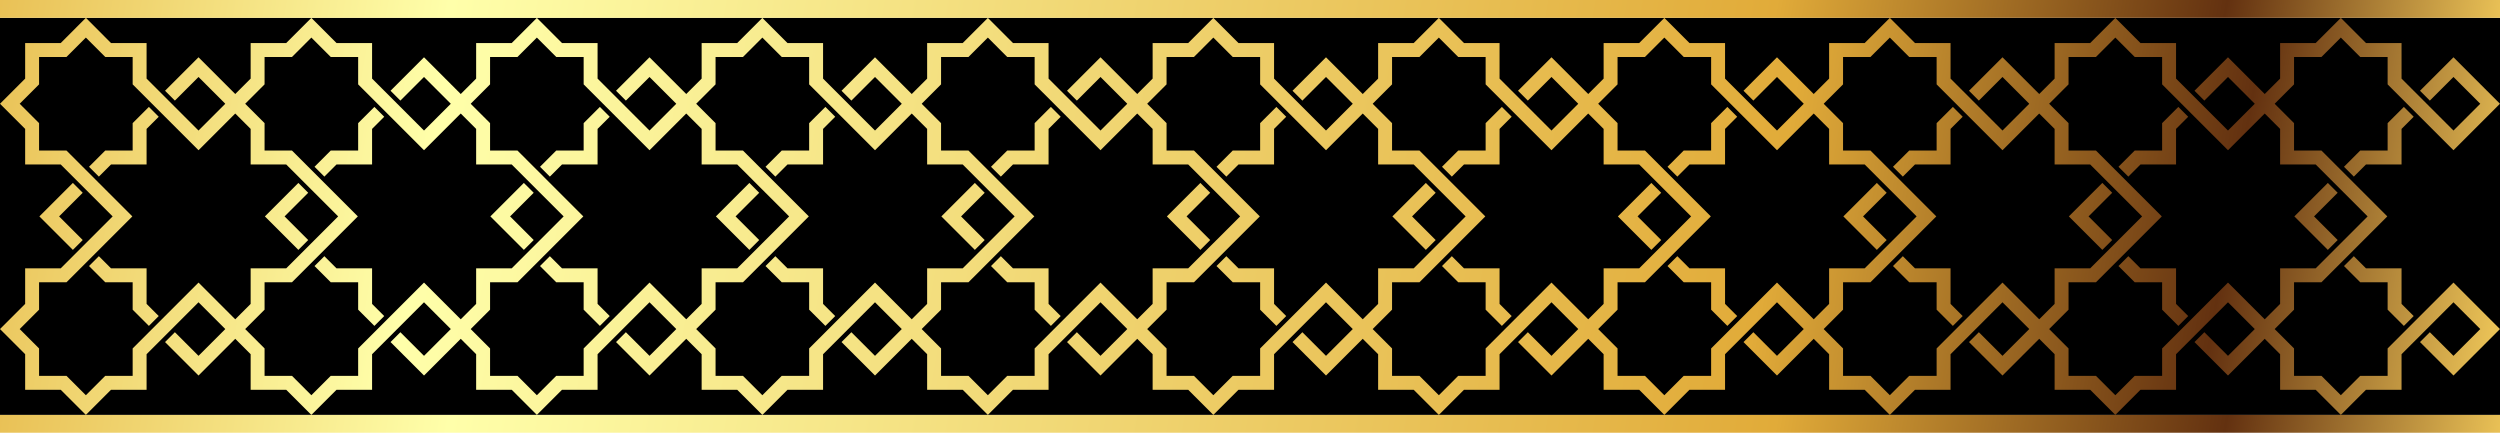
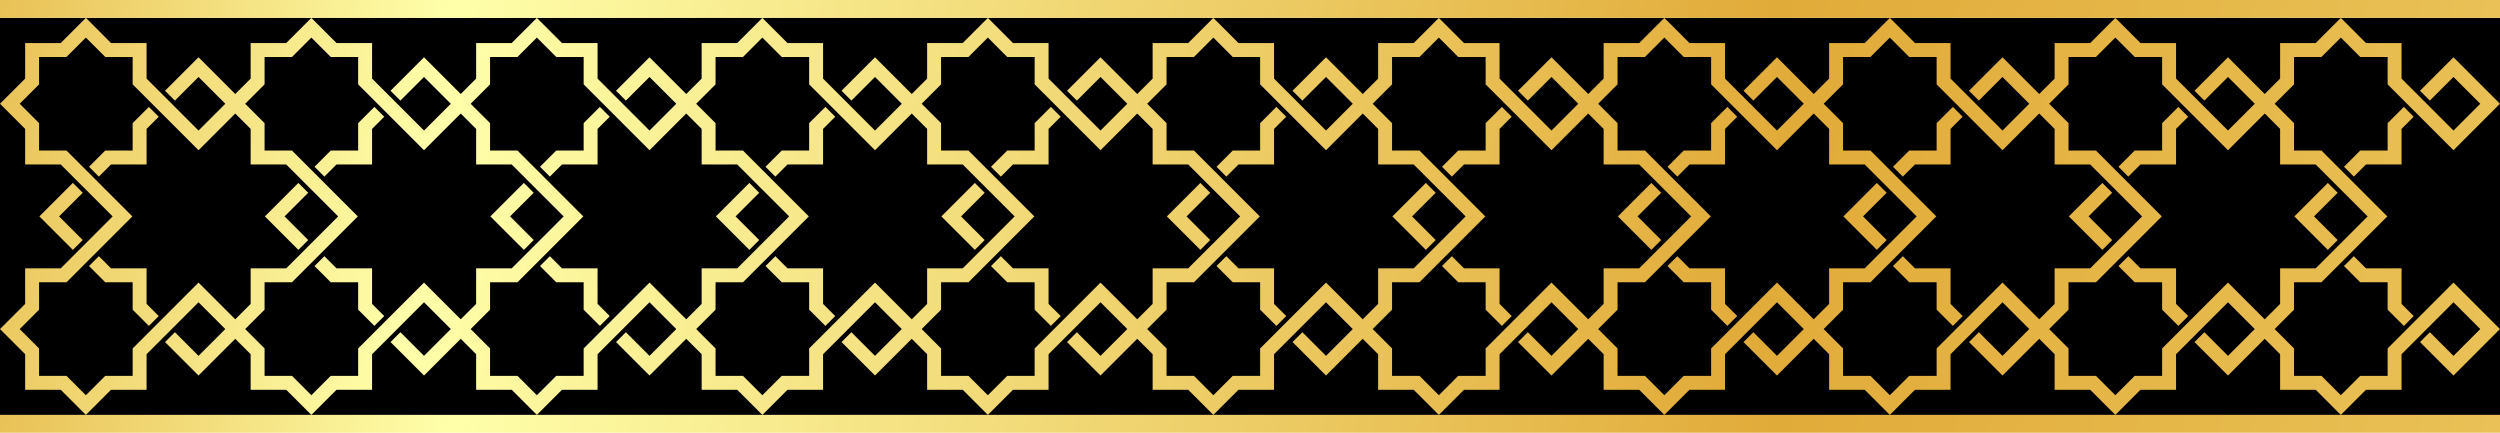
<svg xmlns="http://www.w3.org/2000/svg" xmlns:xlink="http://www.w3.org/1999/xlink" id="Layer_1" data-name="Layer 1" viewBox="0 0 4488.1 776.87">
  <defs>
    <style>
      .cls-1 {
        fill: url(#linear-gradient-61);
      }

      .cls-2 {
        fill: url(#linear-gradient-15);
      }

      .cls-3 {
        fill: url(#linear-gradient-13);
      }

      .cls-4 {
        fill: url(#linear-gradient-28);
      }

      .cls-5 {
        fill: url(#linear-gradient-65);
      }

      .cls-6 {
        fill: url(#linear-gradient-69);
      }

      .cls-7 {
        fill: url(#linear-gradient-53);
      }

      .cls-8 {
        fill: url(#linear-gradient-42);
      }

      .cls-9 {
        fill: url(#linear-gradient-46);
      }

      .cls-10 {
        fill: url(#linear-gradient-70);
      }

      .cls-11 {
        fill: url(#linear-gradient-60);
      }

      .cls-12 {
        fill: url(#linear-gradient-93);
      }

      .cls-13 {
        fill: url(#linear-gradient-95);
      }

      .cls-14 {
        fill: url(#linear-gradient-2);
      }

      .cls-15 {
        fill: url(#linear-gradient-100);
      }

      .cls-16 {
        fill: url(#linear-gradient-87);
      }

      .cls-17 {
        fill: url(#linear-gradient-64);
      }

      .cls-18 {
        fill: url(#linear-gradient-56);
      }

      .cls-19 {
        fill: url(#linear-gradient-43);
      }

      .cls-20 {
        fill: url(#linear-gradient-25);
      }

      .cls-21 {
        fill: url(#linear-gradient-82);
      }

      .cls-22 {
        fill: url(#linear-gradient-10);
      }

      .cls-23 {
        fill: url(#linear-gradient-12);
      }

      .cls-24 {
        fill: url(#linear-gradient-40);
      }

      .cls-25 {
        fill: url(#linear-gradient-27);
      }

      .cls-26 {
        fill: url(#linear-gradient-68);
      }

      .cls-27 {
        fill: url(#linear-gradient-37);
      }

      .cls-28 {
        fill: url(#linear-gradient-75);
      }

      .cls-29 {
        fill: url(#linear-gradient-55);
      }

      .cls-30 {
        fill: url(#linear-gradient-39);
      }

      .cls-31 {
        fill: url(#linear-gradient-89);
      }

      .cls-32 {
        fill: url(#linear-gradient-52);
      }

      .cls-33 {
        fill: url(#linear-gradient-58);
      }

      .cls-34 {
        fill: url(#linear-gradient-47);
      }

      .cls-35 {
        fill: url(#linear-gradient-26);
      }

      .cls-36 {
        fill: url(#linear-gradient-74);
      }

      .cls-37 {
        fill: url(#linear-gradient-97);
      }

      .cls-38 {
        fill: url(#linear-gradient-72);
      }

      .cls-39 {
        fill: url(#linear-gradient-4);
      }

      .cls-40 {
        fill: url(#linear-gradient-35);
      }

      .cls-41 {
        fill: url(#linear-gradient-30);
      }

      .cls-42 {
        fill: url(#linear-gradient-76);
      }

      .cls-43 {
        fill: url(#linear-gradient-73);
      }

      .cls-44 {
        fill: url(#linear-gradient-71);
      }

      .cls-45 {
        fill: url(#linear-gradient-44);
      }

      .cls-46 {
        fill: url(#linear-gradient-96);
      }

      .cls-47 {
        fill: url(#linear-gradient-49);
      }

      .cls-48 {
        fill: url(#linear-gradient-3);
      }

      .cls-49 {
        fill: url(#linear-gradient-34);
      }

      .cls-50 {
        fill: url(#linear-gradient-5);
      }

      .cls-51 {
        fill: url(#linear-gradient-38);
      }

      .cls-52 {
        fill: url(#linear-gradient-91);
      }

      .cls-53 {
        fill: url(#linear-gradient-22);
      }

      .cls-54 {
        fill: url(#linear-gradient-24);
      }

      .cls-55 {
        fill: url(#linear-gradient-94);
      }

      .cls-56 {
        fill: url(#linear-gradient-54);
      }

      .cls-57 {
        fill: url(#linear-gradient-92);
      }

      .cls-58 {
        fill: url(#linear-gradient-90);
      }

      .cls-59 {
        fill: url(#linear-gradient-33);
      }

      .cls-60 {
        fill: url(#linear-gradient-79);
      }

      .cls-61 {
        fill: url(#linear-gradient-78);
      }

      .cls-62 {
        fill: url(#linear-gradient-51);
      }

      .cls-63 {
        fill: url(#linear-gradient-8);
      }

      .cls-64 {
        fill: url(#linear-gradient-66);
      }

      .cls-65 {
        fill: url(#linear-gradient-57);
      }

      .cls-66 {
        fill: url(#linear-gradient-77);
      }

      .cls-67 {
        fill: url(#linear-gradient-88);
      }

      .cls-68 {
        fill: url(#linear-gradient-14);
      }

      .cls-69 {
        fill: url(#linear-gradient-62);
      }

      .cls-70 {
        fill: url(#linear-gradient-29);
      }

      .cls-71 {
        fill: url(#linear-gradient-20);
      }

      .cls-72 {
        fill: url(#linear-gradient-67);
      }

      .cls-73 {
        fill: url(#linear-gradient-17);
      }

      .cls-74 {
        fill: url(#linear-gradient-50);
      }

      .cls-75 {
        fill: url(#linear-gradient-7);
      }

      .cls-76 {
        fill: url(#linear-gradient-9);
      }

      .cls-77 {
        fill: url(#linear-gradient-59);
      }

      .cls-78 {
        fill: url(#linear-gradient-11);
      }

      .cls-79 {
        fill: url(#linear-gradient-19);
      }

      .cls-80 {
        fill: url(#linear-gradient-101);
      }

      .cls-81 {
        fill: url(#linear-gradient-80);
      }

      .cls-82 {
        fill: url(#linear-gradient-6);
      }

      .cls-83 {
        fill: url(#linear-gradient-83);
      }

      .cls-84 {
        fill: url(#linear-gradient-36);
      }

      .cls-85 {
        fill: url(#linear-gradient-21);
      }

      .cls-86 {
        fill: url(#linear-gradient-45);
      }

      .cls-87 {
        fill: url(#linear-gradient-85);
      }

      .cls-88 {
        fill: url(#linear-gradient-98);
      }

      .cls-89 {
        fill: url(#linear-gradient-81);
      }

      .cls-90 {
        fill: url(#linear-gradient-84);
      }

      .cls-91 {
        fill: url(#linear-gradient-48);
      }

      .cls-92 {
        fill: url(#linear-gradient-32);
      }

      .cls-93 {
        fill: url(#linear-gradient-86);
      }

      .cls-94 {
        fill: url(#linear-gradient-41);
      }

      .cls-95 {
        fill: url(#linear-gradient-16);
      }

      .cls-96 {
        fill: url(#linear-gradient);
      }

      .cls-97 {
        fill: url(#linear-gradient-23);
      }

      .cls-98 {
        fill: url(#linear-gradient-31);
      }

      .cls-99 {
        fill: url(#linear-gradient-63);
      }

      .cls-100 {
        fill: url(#linear-gradient-99);
      }

      .cls-101 {
        fill: url(#linear-gradient-18);
      }
    </style>
    <linearGradient id="linear-gradient" x1="-34.65" y1="209.45" x2="4404.84" y2="987.66" gradientUnits="userSpaceOnUse">
      <stop offset="0" stop-color="#e9c156" />
      <stop offset=".18" stop-color="#ffa" />
      <stop offset=".71" stop-color="#e1ab39" />
-       <stop offset=".89" stop-color="#633110" />
      <stop offset="1" stop-color="#e9c156" />
    </linearGradient>
    <linearGradient id="linear-gradient-2" x1="153.91" y1="340.37" x2="154.39" y2="340.46" xlink:href="#linear-gradient" />
    <linearGradient id="linear-gradient-3" x1="-60.16" y1="355.02" x2="4379.33" y2="1133.23" xlink:href="#linear-gradient" />
    <linearGradient id="linear-gradient-4" x1="197.98" y1="412.67" x2="200.35" y2="413.08" gradientTransform="translate(262.47 -41.13) rotate(33.69)" xlink:href="#linear-gradient" />
    <linearGradient id="linear-gradient-5" x1="308.06" y1="186.22" x2="308.53" y2="186.31" gradientTransform="translate(222.01 -163.44) rotate(45)" xlink:href="#linear-gradient" />
    <linearGradient id="linear-gradient-6" x1="152.25" y1="424.94" x2="156.04" y2="425.6" gradientTransform="translate(345.86 15.56) rotate(45)" xlink:href="#linear-gradient" />
    <linearGradient id="linear-gradient-7" x1="-59.46" y1="350.98" x2="4380.03" y2="1129.2" xlink:href="#linear-gradient" />
    <linearGradient id="linear-gradient-8" x1="-80.22" y1="469.45" x2="4359.27" y2="1247.66" xlink:href="#linear-gradient" />
    <linearGradient id="linear-gradient-9" x1="308.06" y1="590.69" x2="308.53" y2="590.77" xlink:href="#linear-gradient" />
    <linearGradient id="linear-gradient-10" x1="-22.58" y1="140.6" x2="4416.91" y2="918.81" xlink:href="#linear-gradient" />
    <linearGradient id="linear-gradient-11" x1="558.73" y1="340.37" x2="559.21" y2="340.46" xlink:href="#linear-gradient" />
    <linearGradient id="linear-gradient-12" x1="-48.09" y1="286.17" x2="4391.39" y2="1064.39" xlink:href="#linear-gradient" />
    <linearGradient id="linear-gradient-13" x1="602.8" y1="412.67" x2="605.17" y2="413.08" gradientTransform="translate(330.46 -265.69) rotate(33.69)" xlink:href="#linear-gradient" />
    <linearGradient id="linear-gradient-14" x1="712.88" y1="186.22" x2="713.35" y2="186.31" gradientTransform="translate(340.58 -449.69) rotate(45)" xlink:href="#linear-gradient" />
    <linearGradient id="linear-gradient-15" x1="557.07" y1="424.94" x2="560.86" y2="425.6" gradientTransform="translate(464.43 -270.69) rotate(45)" xlink:href="#linear-gradient" />
    <linearGradient id="linear-gradient-16" x1="-47.4" y1="282.2" x2="4392.09" y2="1060.42" xlink:href="#linear-gradient" />
    <linearGradient id="linear-gradient-17" x1="-68.15" y1="400.61" x2="4371.34" y2="1178.82" xlink:href="#linear-gradient" />
    <linearGradient id="linear-gradient-18" x1="712.88" y1="590.69" x2="713.35" y2="590.77" xlink:href="#linear-gradient" />
    <linearGradient id="linear-gradient-19" x1="-10.51" y1="71.75" x2="4428.98" y2="849.97" xlink:href="#linear-gradient" />
    <linearGradient id="linear-gradient-20" x1="963.55" y1="340.37" x2="964.03" y2="340.46" xlink:href="#linear-gradient" />
    <linearGradient id="linear-gradient-21" x1="-36.03" y1="217.33" x2="4403.46" y2="995.54" xlink:href="#linear-gradient" />
    <linearGradient id="linear-gradient-22" x1="1007.62" y1="412.67" x2="1009.99" y2="413.08" gradientTransform="translate(398.45 -490.24) rotate(33.69)" xlink:href="#linear-gradient" />
    <linearGradient id="linear-gradient-23" x1="1117.7" y1="186.22" x2="1118.17" y2="186.31" gradientTransform="translate(459.15 -735.95) rotate(45)" xlink:href="#linear-gradient" />
    <linearGradient id="linear-gradient-24" x1="961.89" y1="424.94" x2="965.68" y2="425.6" gradientTransform="translate(583 -556.94) rotate(45)" xlink:href="#linear-gradient" />
    <linearGradient id="linear-gradient-25" x1="-35.33" y1="213.36" x2="4404.16" y2="991.57" xlink:href="#linear-gradient" />
    <linearGradient id="linear-gradient-26" x1="-56.09" y1="331.76" x2="4383.4" y2="1109.97" xlink:href="#linear-gradient" />
    <linearGradient id="linear-gradient-27" x1="1117.7" y1="590.69" x2="1118.17" y2="590.77" xlink:href="#linear-gradient" />
    <linearGradient id="linear-gradient-28" x1="1.56" y1="2.91" x2="4441.05" y2="781.12" xlink:href="#linear-gradient" />
    <linearGradient id="linear-gradient-29" x1="1368.37" y1="340.37" x2="1368.85" y2="340.46" xlink:href="#linear-gradient" />
    <linearGradient id="linear-gradient-30" x1="-23.96" y1="148.48" x2="4415.53" y2="926.69" xlink:href="#linear-gradient" />
    <linearGradient id="linear-gradient-31" x1="1412.44" y1="412.67" x2="1414.81" y2="413.08" gradientTransform="translate(466.44 -714.8) rotate(33.69)" xlink:href="#linear-gradient" />
    <linearGradient id="linear-gradient-32" x1="1522.52" y1="186.22" x2="1522.99" y2="186.31" gradientTransform="translate(577.71 -1022.2) rotate(45)" xlink:href="#linear-gradient" />
    <linearGradient id="linear-gradient-33" x1="1366.71" y1="424.94" x2="1370.5" y2="425.6" gradientTransform="translate(701.57 -843.19) rotate(45)" xlink:href="#linear-gradient" />
    <linearGradient id="linear-gradient-34" x1="-23.26" y1="144.51" x2="4416.23" y2="922.72" xlink:href="#linear-gradient" />
    <linearGradient id="linear-gradient-35" x1="-44.02" y1="262.91" x2="4395.47" y2="1041.12" xlink:href="#linear-gradient" />
    <linearGradient id="linear-gradient-36" x1="1522.52" y1="590.69" x2="1522.99" y2="590.77" xlink:href="#linear-gradient" />
    <linearGradient id="linear-gradient-37" x1="13.63" y1="-65.94" x2="4453.12" y2="712.27" xlink:href="#linear-gradient" />
    <linearGradient id="linear-gradient-38" x1="1773.19" y1="340.37" x2="1773.67" y2="340.46" xlink:href="#linear-gradient" />
    <linearGradient id="linear-gradient-39" x1="-11.89" y1="79.63" x2="4427.6" y2="857.85" xlink:href="#linear-gradient" />
    <linearGradient id="linear-gradient-40" x1="1817.26" y1="412.67" x2="1819.63" y2="413.08" gradientTransform="translate(534.43 -939.35) rotate(33.69)" xlink:href="#linear-gradient" />
    <linearGradient id="linear-gradient-41" x1="1927.34" y1="186.22" x2="1927.81" y2="186.31" gradientTransform="translate(696.28 -1308.45) rotate(45)" xlink:href="#linear-gradient" />
    <linearGradient id="linear-gradient-42" x1="1771.53" y1="424.94" x2="1775.32" y2="425.6" gradientTransform="translate(820.13 -1129.45) rotate(45)" xlink:href="#linear-gradient" />
    <linearGradient id="linear-gradient-43" x1="-11.19" y1="75.66" x2="4428.3" y2="853.88" xlink:href="#linear-gradient" />
    <linearGradient id="linear-gradient-44" x1="-31.95" y1="194.07" x2="4407.54" y2="972.28" xlink:href="#linear-gradient" />
    <linearGradient id="linear-gradient-45" x1="1927.34" y1="590.69" x2="1927.81" y2="590.77" xlink:href="#linear-gradient" />
    <linearGradient id="linear-gradient-46" x1="25.7" y1="-134.79" x2="4465.19" y2="643.43" xlink:href="#linear-gradient" />
    <linearGradient id="linear-gradient-47" x1="2178.01" y1="340.37" x2="2178.49" y2="340.46" xlink:href="#linear-gradient" />
    <linearGradient id="linear-gradient-48" x1=".18" y1="10.79" x2="4439.67" y2="789" xlink:href="#linear-gradient" />
    <linearGradient id="linear-gradient-49" x1="2222.08" y1="412.67" x2="2224.45" y2="413.08" gradientTransform="translate(602.42 -1163.9) rotate(33.69)" xlink:href="#linear-gradient" />
    <linearGradient id="linear-gradient-50" x1="2332.16" y1="186.22" x2="2332.63" y2="186.31" gradientTransform="translate(814.85 -1594.7) rotate(45)" xlink:href="#linear-gradient" />
    <linearGradient id="linear-gradient-51" x1="2176.35" y1="424.94" x2="2180.14" y2="425.6" gradientTransform="translate(938.7 -1415.7) rotate(45)" xlink:href="#linear-gradient" />
    <linearGradient id="linear-gradient-52" x1=".87" y1="6.82" x2="4440.36" y2="785.03" xlink:href="#linear-gradient" />
    <linearGradient id="linear-gradient-53" x1="-19.88" y1="125.22" x2="4419.61" y2="903.43" xlink:href="#linear-gradient" />
    <linearGradient id="linear-gradient-54" x1="2332.16" y1="590.69" x2="2332.63" y2="590.77" xlink:href="#linear-gradient" />
    <linearGradient id="linear-gradient-55" x1="37.77" y1="-203.63" x2="4477.25" y2="574.58" xlink:href="#linear-gradient" />
    <linearGradient id="linear-gradient-56" x1="2582.83" y1="340.37" x2="2583.31" y2="340.46" xlink:href="#linear-gradient" />
    <linearGradient id="linear-gradient-57" x1="12.25" y1="-58.06" x2="4451.74" y2="720.15" xlink:href="#linear-gradient" />
    <linearGradient id="linear-gradient-58" x1="2626.9" y1="412.67" x2="2629.27" y2="413.08" gradientTransform="translate(670.41 -1388.46) rotate(33.69)" xlink:href="#linear-gradient" />
    <linearGradient id="linear-gradient-59" x1="2736.98" y1="186.22" x2="2737.45" y2="186.31" gradientTransform="translate(933.42 -1880.95) rotate(45)" xlink:href="#linear-gradient" />
    <linearGradient id="linear-gradient-60" x1="2581.17" y1="424.94" x2="2584.96" y2="425.6" gradientTransform="translate(1057.27 -1701.95) rotate(45)" xlink:href="#linear-gradient" />
    <linearGradient id="linear-gradient-61" x1="12.94" y1="-62.03" x2="4452.43" y2="716.18" xlink:href="#linear-gradient" />
    <linearGradient id="linear-gradient-62" x1="-7.81" y1="56.37" x2="4431.68" y2="834.58" xlink:href="#linear-gradient" />
    <linearGradient id="linear-gradient-63" x1="2736.98" y1="590.69" x2="2737.45" y2="590.77" xlink:href="#linear-gradient" />
    <linearGradient id="linear-gradient-64" x1="49.83" y1="-272.48" x2="4489.32" y2="505.73" xlink:href="#linear-gradient" />
    <linearGradient id="linear-gradient-65" x1="2987.65" y1="340.37" x2="2988.13" y2="340.46" xlink:href="#linear-gradient" />
    <linearGradient id="linear-gradient-66" x1="24.32" y1="-126.91" x2="4463.8" y2="651.31" xlink:href="#linear-gradient" />
    <linearGradient id="linear-gradient-67" x1="3031.72" y1="412.67" x2="3034.09" y2="413.08" gradientTransform="translate(738.4 -1613.01) rotate(33.69)" xlink:href="#linear-gradient" />
    <linearGradient id="linear-gradient-68" x1="3141.8" y1="186.22" x2="3142.27" y2="186.31" gradientTransform="translate(1051.99 -2167.2) rotate(45)" xlink:href="#linear-gradient" />
    <linearGradient id="linear-gradient-69" x1="2985.99" y1="424.94" x2="2989.78" y2="425.6" gradientTransform="translate(1175.84 -1988.2) rotate(45)" xlink:href="#linear-gradient" />
    <linearGradient id="linear-gradient-70" x1="25.01" y1="-130.88" x2="4464.5" y2="647.34" xlink:href="#linear-gradient" />
    <linearGradient id="linear-gradient-71" x1="4.26" y1="-12.48" x2="4443.75" y2="765.74" xlink:href="#linear-gradient" />
    <linearGradient id="linear-gradient-72" x1="3141.8" y1="590.69" x2="3142.27" y2="590.77" xlink:href="#linear-gradient" />
    <linearGradient id="linear-gradient-73" x1="61.9" y1="-341.33" x2="4501.39" y2="436.89" xlink:href="#linear-gradient" />
    <linearGradient id="linear-gradient-74" x1="3392.47" y1="340.37" x2="3392.95" y2="340.46" xlink:href="#linear-gradient" />
    <linearGradient id="linear-gradient-75" x1="36.38" y1="-195.75" x2="4475.87" y2="582.46" xlink:href="#linear-gradient" />
    <linearGradient id="linear-gradient-76" x1="3436.54" y1="412.67" x2="3438.91" y2="413.08" gradientTransform="translate(806.39 -1837.56) rotate(33.69)" xlink:href="#linear-gradient" />
    <linearGradient id="linear-gradient-77" x1="3546.62" y1="186.22" x2="3547.09" y2="186.31" gradientTransform="translate(1170.56 -2453.45) rotate(45)" xlink:href="#linear-gradient" />
    <linearGradient id="linear-gradient-78" x1="3390.81" y1="424.94" x2="3394.6" y2="425.6" gradientTransform="translate(1294.41 -2274.45) rotate(45)" xlink:href="#linear-gradient" />
    <linearGradient id="linear-gradient-79" x1="37.08" y1="-199.72" x2="4476.57" y2="578.49" xlink:href="#linear-gradient" />
    <linearGradient id="linear-gradient-80" x1="16.32" y1="-81.32" x2="4455.81" y2="696.89" xlink:href="#linear-gradient" />
    <linearGradient id="linear-gradient-81" x1="3546.62" y1="590.69" x2="3547.09" y2="590.77" xlink:href="#linear-gradient" />
    <linearGradient id="linear-gradient-82" x1="73.97" y1="-410.17" x2="4513.46" y2="368.04" xlink:href="#linear-gradient" />
    <linearGradient id="linear-gradient-83" x1="3797.29" y1="340.37" x2="3797.77" y2="340.46" xlink:href="#linear-gradient" />
    <linearGradient id="linear-gradient-84" x1="48.45" y1="-264.6" x2="4487.94" y2="513.61" xlink:href="#linear-gradient" />
    <linearGradient id="linear-gradient-85" x1="3841.36" y1="412.67" x2="3843.73" y2="413.08" gradientTransform="translate(874.38 -2062.12) rotate(33.69)" xlink:href="#linear-gradient" />
    <linearGradient id="linear-gradient-86" x1="3951.44" y1="186.22" x2="3951.91" y2="186.31" gradientTransform="translate(1289.13 -2739.7) rotate(45)" xlink:href="#linear-gradient" />
    <linearGradient id="linear-gradient-87" x1="3795.63" y1="424.94" x2="3799.42" y2="425.6" gradientTransform="translate(1412.98 -2560.7) rotate(45)" xlink:href="#linear-gradient" />
    <linearGradient id="linear-gradient-88" x1="49.15" y1="-268.57" x2="4488.64" y2="509.64" xlink:href="#linear-gradient" />
    <linearGradient id="linear-gradient-89" x1="28.39" y1="-150.17" x2="4467.88" y2="628.04" xlink:href="#linear-gradient" />
    <linearGradient id="linear-gradient-90" x1="3951.44" y1="590.69" x2="3951.91" y2="590.77" xlink:href="#linear-gradient" />
    <linearGradient id="linear-gradient-91" x1="86.04" y1="-479.02" x2="4525.53" y2="299.19" xlink:href="#linear-gradient" />
    <linearGradient id="linear-gradient-92" x1="4202.11" y1="340.37" x2="4202.59" y2="340.46" xlink:href="#linear-gradient" />
    <linearGradient id="linear-gradient-93" x1="60.52" y1="-333.45" x2="4500.01" y2="444.77" xlink:href="#linear-gradient" />
    <linearGradient id="linear-gradient-94" x1="4246.18" y1="412.67" x2="4248.55" y2="413.08" gradientTransform="translate(942.37 -2286.67) rotate(33.69)" xlink:href="#linear-gradient" />
    <linearGradient id="linear-gradient-95" x1="4356.26" y1="186.22" x2="4356.73" y2="186.31" gradientTransform="translate(1407.7 -3025.95) rotate(45)" xlink:href="#linear-gradient" />
    <linearGradient id="linear-gradient-96" x1="4200.45" y1="424.94" x2="4204.24" y2="425.6" gradientTransform="translate(1531.55 -2846.95) rotate(45)" xlink:href="#linear-gradient" />
    <linearGradient id="linear-gradient-97" x1="61.22" y1="-337.42" x2="4500.71" y2="440.8" xlink:href="#linear-gradient" />
    <linearGradient id="linear-gradient-98" x1="40.46" y1="-219.02" x2="4479.95" y2="559.2" xlink:href="#linear-gradient" />
    <linearGradient id="linear-gradient-99" x1="4356.26" y1="590.69" x2="4356.73" y2="590.77" xlink:href="#linear-gradient" />
-     <linearGradient id="linear-gradient-100" x1="64.18" y1="-366.12" x2="4423.92" y2="398.11" xlink:href="#linear-gradient" />
-     <linearGradient id="linear-gradient-101" x1="64.18" y1="378.76" x2="4423.92" y2="1142.99" xlink:href="#linear-gradient" />
+     <linearGradient id="linear-gradient-100" x1="64.18" y1="-366.12" x2="4423.92" y2="398.11" gradientUnits="userSpaceOnUse">
+       <stop offset="0" stop-color="#e9c156" />
+       <stop offset=".18" stop-color="#ffa" />
+       <stop offset=".71" stop-color="#e1ab39" />
+       <stop offset="1" stop-color="#e9c156" />
+     </linearGradient>
+     <linearGradient id="linear-gradient-101" x1="64.18" y1="378.76" x2="4423.92" y2="1142.99" gradientUnits="userSpaceOnUse">
+       <stop offset="0" stop-color="#e9c156" />
+       <stop offset=".18" stop-color="#ffa" />
+       <stop offset=".71" stop-color="#e1ab39" />
+       <stop offset="1" stop-color="#e9c156" />
+     </linearGradient>
  </defs>
  <rect x="0" y="31.99" width="4488.1" height="712.89" />
  <g>
    <g>
      <polygon class="cls-96" points="284.96 209.6 263.15 231.42 263.15 295.27 199.3 295.27 177.48 317.08 159.81 299.41 181.62 277.59 188.94 270.27 238.15 270.27 238.15 221.06 245.47 213.74 267.29 191.93 284.96 209.6" />
      <rect class="cls-14" x="154.15" y="340.41" width="0" height="0" />
      <polygon class="cls-48" points="106.07 388.5 148.49 430.93 130.81 448.6 70.71 388.5 130.81 328.4 148.49 346.07 106.07 388.5" />
      <rect class="cls-39" x="199.16" y="412.88" width="0" height="0" transform="translate(-195.57 179.82) rotate(-33.69)" />
      <rect class="cls-50" x="308.3" y="186.27" width="0" height="0" transform="translate(-41.41 272.56) rotate(-45)" />
      <rect class="cls-82" x="154.15" y="425.27" width="0" height="0" transform="translate(-255.56 233.56) rotate(-45)" />
      <polygon class="cls-75" points="356.38 507.29 439.82 590.73 356.38 674.17 296.28 614.07 313.95 596.39 356.38 638.82 404.46 590.73 356.38 542.65 263.15 635.88 263.15 699.73 199.3 699.73 154.15 744.88 109 699.73 45.15 699.73 45.15 635.88 0 590.73 45.15 545.58 45.15 481.73 109 481.73 130.81 459.92 136.47 454.26 154.15 436.58 159.81 430.93 202.23 388.5 159.81 346.07 154.15 340.42 136.47 322.74 130.81 317.08 109 295.27 45.15 295.27 45.15 231.42 0 186.27 45.15 141.12 45.15 77.27 109 77.27 154.21 31.99 199.3 77.27 263.15 77.27 263.15 141.12 308.3 186.27 313.95 191.93 356.38 234.35 404.46 186.27 356.38 138.19 313.95 180.61 296.28 162.93 356.38 102.83 439.82 186.27 356.38 269.71 296.28 209.6 290.62 203.95 272.94 186.27 267.29 180.61 245.47 158.8 238.15 151.47 238.15 102.27 188.94 102.27 181.62 94.95 154.15 67.47 126.68 94.95 119.35 102.27 70.15 102.27 70.15 151.47 62.83 158.8 35.35 186.27 62.83 213.74 70.15 221.06 70.15 270.27 119.35 270.27 126.68 277.59 148.49 299.41 154.15 305.06 171.83 322.74 177.48 328.4 237.59 388.5 177.48 448.61 171.83 454.26 154.15 471.94 148.49 477.6 126.68 499.41 119.35 506.73 70.15 506.73 70.15 555.94 62.83 563.26 35.35 590.73 70.15 625.53 70.15 674.73 119.35 674.73 126.68 682.06 154.15 709.53 181.62 682.06 188.94 674.73 238.15 674.73 238.15 625.53 245.47 618.21 267.29 596.39 272.94 590.73 290.62 573.06 296.28 567.4 356.38 507.29" />
      <polygon class="cls-63" points="284.96 567.4 267.29 585.08 245.47 563.26 238.15 555.94 238.15 506.73 188.94 506.73 159.81 477.6 177.48 459.92 199.3 481.73 263.15 481.73 263.15 545.58 284.96 567.4" />
      <rect class="cls-76" x="308.3" y="590.73" width="0" height="0" />
    </g>
    <g>
      <polygon class="cls-22" points="689.78 209.6 667.97 231.42 667.97 295.27 604.12 295.27 582.3 317.08 564.63 299.41 586.44 277.59 593.76 270.27 642.97 270.27 642.97 221.06 650.29 213.74 672.11 191.93 689.78 209.6" />
      <rect class="cls-78" x="558.97" y="340.41" width="0" height="0" />
      <polygon class="cls-23" points="510.89 388.5 553.31 430.93 535.63 448.6 475.53 388.5 535.63 328.4 553.31 346.07 510.89 388.5" />
      <rect class="cls-3" x="603.98" y="412.88" width="0" height="0" transform="translate(-127.58 404.37) rotate(-33.69)" />
      <rect class="cls-68" x="713.12" y="186.27" width="0" height="0" transform="translate(77.16 558.81) rotate(-45)" />
      <rect class="cls-2" x="558.97" y="425.27" width="0" height="0" transform="translate(-136.99 519.81) rotate(-45)" />
      <polygon class="cls-95" points="761.2 507.29 844.64 590.73 761.2 674.17 701.1 614.07 718.77 596.39 761.2 638.82 809.28 590.73 761.2 542.65 667.97 635.88 667.97 699.73 604.12 699.73 558.97 744.88 513.82 699.73 449.97 699.73 449.97 635.88 404.82 590.73 449.97 545.58 449.97 481.73 513.82 481.73 535.63 459.92 541.29 454.26 558.97 436.58 564.63 430.93 607.05 388.5 564.63 346.07 558.97 340.42 541.29 322.74 535.63 317.08 513.82 295.27 449.97 295.27 449.97 231.42 404.82 186.27 449.97 141.12 449.97 77.27 513.82 77.27 558.97 32.12 604.12 77.27 667.97 77.27 667.97 141.12 713.12 186.27 718.77 191.93 761.2 234.35 809.28 186.27 761.2 138.19 718.77 180.61 701.1 162.93 761.2 102.83 844.64 186.27 761.2 269.71 701.1 209.6 695.44 203.95 677.76 186.27 672.11 180.61 650.29 158.8 642.97 151.47 642.97 102.27 593.76 102.27 586.44 94.95 558.97 67.47 531.5 94.95 524.17 102.27 474.97 102.27 474.97 151.47 467.65 158.8 440.17 186.27 467.65 213.74 474.97 221.06 474.97 270.27 524.17 270.27 531.5 277.59 553.31 299.41 558.97 305.06 576.65 322.74 582.3 328.4 642.41 388.5 582.3 448.61 576.65 454.26 558.97 471.94 553.31 477.6 531.5 499.41 524.17 506.73 474.97 506.73 474.97 555.94 467.65 563.26 440.17 590.73 474.97 625.53 474.97 674.73 524.17 674.73 531.5 682.06 558.97 709.53 586.44 682.06 593.76 674.73 642.97 674.73 642.97 625.53 650.29 618.21 672.11 596.39 677.76 590.73 695.44 573.06 701.1 567.4 761.2 507.29" />
      <polygon class="cls-73" points="689.78 567.4 672.11 585.08 650.29 563.26 642.97 555.94 642.97 506.73 593.76 506.73 564.63 477.6 582.3 459.92 604.12 481.73 667.97 481.73 667.97 545.58 689.78 567.4" />
      <rect class="cls-101" x="713.12" y="590.73" width="0" height="0" />
    </g>
    <g>
      <polygon class="cls-79" points="1094.6 209.6 1072.79 231.42 1072.79 295.27 1008.94 295.27 987.12 317.08 969.45 299.41 991.26 277.59 998.58 270.27 1047.79 270.27 1047.79 221.06 1055.11 213.74 1076.93 191.93 1094.6 209.6" />
      <rect class="cls-71" x="963.79" y="340.41" width="0" height="0" />
      <polygon class="cls-85" points="915.71 388.5 958.13 430.93 940.45 448.6 880.35 388.5 940.45 328.4 958.13 346.07 915.71 388.5" />
      <rect class="cls-53" x="1008.8" y="412.88" width="0" height="0" transform="translate(-59.59 628.93) rotate(-33.69)" />
      <rect class="cls-97" x="1117.94" y="186.27" width="0" height="0" transform="translate(195.73 845.06) rotate(-45)" />
      <rect class="cls-54" x="963.79" y="425.27" width="0" height="0" transform="translate(-18.42 806.06) rotate(-45)" />
      <polygon class="cls-20" points="1166.02 507.29 1249.46 590.73 1166.02 674.17 1105.92 614.07 1123.59 596.39 1166.02 638.82 1214.1 590.73 1166.02 542.65 1072.79 635.88 1072.79 699.73 1008.94 699.73 963.79 744.88 918.64 699.73 854.79 699.73 854.79 635.88 809.64 590.73 854.79 545.58 854.79 481.73 918.64 481.73 940.45 459.92 946.11 454.26 963.79 436.58 969.45 430.93 1011.87 388.5 969.45 346.07 963.79 340.42 946.11 322.74 940.45 317.08 918.64 295.27 854.79 295.27 854.79 231.42 809.64 186.27 854.79 141.12 854.79 77.27 918.64 77.27 963.79 32.12 1008.94 77.27 1072.79 77.27 1072.79 141.12 1117.94 186.27 1123.59 191.93 1166.02 234.35 1214.1 186.27 1166.02 138.19 1123.59 180.61 1105.92 162.93 1166.02 102.83 1249.46 186.27 1166.02 269.71 1105.92 209.6 1100.26 203.95 1082.58 186.27 1076.93 180.61 1055.11 158.8 1047.79 151.47 1047.79 102.27 998.58 102.27 991.26 94.95 963.79 67.47 936.32 94.95 928.99 102.27 879.79 102.27 879.79 151.47 872.47 158.8 844.99 186.27 872.47 213.74 879.79 221.06 879.79 270.27 928.99 270.27 936.32 277.59 958.13 299.41 963.79 305.06 981.47 322.74 987.12 328.4 1047.23 388.5 987.12 448.61 981.47 454.26 963.79 471.94 958.13 477.6 936.32 499.41 928.99 506.73 879.79 506.73 879.79 555.94 872.47 563.26 844.99 590.73 879.79 625.53 879.79 674.73 928.99 674.73 936.32 682.06 963.79 709.53 991.26 682.06 998.58 674.73 1047.79 674.73 1047.79 625.53 1055.11 618.21 1076.93 596.39 1082.58 590.73 1100.26 573.06 1105.92 567.4 1166.02 507.29" />
      <polygon class="cls-35" points="1094.6 567.4 1076.93 585.08 1055.11 563.26 1047.79 555.94 1047.79 506.73 998.58 506.73 969.45 477.6 987.12 459.92 1008.94 481.73 1072.79 481.73 1072.79 545.58 1094.6 567.4" />
      <rect class="cls-25" x="1117.94" y="590.73" width="0" height="0" />
    </g>
    <g>
      <polygon class="cls-4" points="1499.42 209.6 1477.61 231.42 1477.61 295.27 1413.76 295.27 1391.94 317.08 1374.27 299.41 1396.08 277.59 1403.4 270.27 1452.61 270.27 1452.61 221.06 1459.93 213.74 1481.75 191.93 1499.42 209.6" />
      <rect class="cls-70" x="1368.61" y="340.41" width="0" height="0" />
      <polygon class="cls-41" points="1320.53 388.5 1362.95 430.93 1345.27 448.6 1285.17 388.5 1345.27 328.4 1362.95 346.07 1320.53 388.5" />
      <rect class="cls-98" x="1413.62" y="412.88" width="0" height="0" transform="translate(8.4 853.48) rotate(-33.69)" />
      <rect class="cls-92" x="1522.76" y="186.27" width="0" height="0" transform="translate(314.3 1131.31) rotate(-45)" />
      <rect class="cls-59" x="1368.61" y="425.27" width="0" height="0" transform="translate(100.15 1092.31) rotate(-45)" />
      <polygon class="cls-49" points="1570.84 507.29 1654.28 590.73 1570.84 674.17 1510.74 614.07 1528.41 596.39 1570.84 638.82 1618.92 590.73 1570.84 542.65 1477.61 635.88 1477.61 699.73 1413.76 699.73 1368.61 744.88 1323.46 699.73 1259.61 699.73 1259.61 635.88 1214.46 590.73 1259.61 545.58 1259.61 481.73 1323.46 481.73 1345.27 459.92 1350.93 454.26 1368.61 436.58 1374.27 430.93 1416.69 388.5 1374.27 346.07 1368.61 340.42 1350.93 322.74 1345.27 317.08 1323.46 295.27 1259.61 295.27 1259.61 231.42 1214.46 186.27 1259.61 141.12 1259.61 77.27 1323.46 77.27 1368.61 32.12 1413.76 77.27 1477.61 77.27 1477.61 141.12 1522.76 186.27 1528.41 191.93 1570.84 234.35 1618.92 186.27 1570.84 138.19 1528.41 180.61 1510.74 162.93 1570.84 102.83 1654.28 186.27 1570.84 269.71 1510.74 209.6 1505.08 203.95 1487.4 186.27 1481.75 180.61 1459.93 158.8 1452.61 151.47 1452.61 102.27 1403.4 102.27 1396.08 94.95 1368.61 67.47 1341.14 94.95 1333.81 102.27 1284.61 102.27 1284.61 151.47 1277.29 158.8 1249.81 186.27 1277.29 213.74 1284.61 221.06 1284.61 270.27 1333.81 270.27 1341.14 277.59 1362.95 299.41 1368.61 305.06 1386.29 322.74 1391.94 328.4 1452.05 388.5 1391.94 448.61 1386.29 454.26 1368.61 471.94 1362.95 477.6 1341.14 499.41 1333.81 506.73 1284.61 506.73 1284.61 555.94 1277.29 563.26 1249.81 590.73 1284.61 625.53 1284.61 674.73 1333.81 674.73 1341.14 682.06 1368.61 709.53 1396.08 682.06 1403.4 674.73 1452.61 674.73 1452.61 625.53 1459.93 618.21 1481.75 596.39 1487.4 590.73 1505.08 573.06 1510.74 567.4 1570.84 507.29" />
      <polygon class="cls-40" points="1499.42 567.4 1481.75 585.08 1459.93 563.26 1452.61 555.94 1452.61 506.73 1403.4 506.73 1374.27 477.6 1391.94 459.92 1413.76 481.73 1477.61 481.73 1477.61 545.58 1499.42 567.4" />
      <rect class="cls-84" x="1522.76" y="590.73" width="0" height="0" />
    </g>
    <g>
      <polygon class="cls-27" points="1904.24 209.6 1882.43 231.42 1882.43 295.27 1818.58 295.27 1796.76 317.08 1779.09 299.41 1800.9 277.59 1808.22 270.27 1857.43 270.27 1857.43 221.06 1864.75 213.74 1886.57 191.93 1904.24 209.6" />
      <rect class="cls-51" x="1773.43" y="340.41" width="0" height="0" />
      <polygon class="cls-30" points="1725.35 388.5 1767.77 430.93 1750.09 448.6 1689.99 388.5 1750.09 328.4 1767.77 346.07 1725.35 388.5" />
      <rect class="cls-24" x="1818.44" y="412.88" width="0" height="0" transform="translate(76.38 1078.03) rotate(-33.69)" />
      <rect class="cls-94" x="1927.58" y="186.27" width="0" height="0" transform="translate(432.86 1417.56) rotate(-45)" />
      <rect class="cls-8" x="1773.43" y="425.27" width="0" height="0" transform="translate(218.72 1378.56) rotate(-45)" />
      <polygon class="cls-19" points="1975.66 507.29 2059.1 590.73 1975.66 674.17 1915.56 614.07 1933.23 596.39 1975.66 638.82 2023.74 590.73 1975.66 542.65 1882.43 635.88 1882.43 699.73 1818.58 699.73 1773.43 744.88 1728.28 699.73 1664.43 699.73 1664.43 635.88 1619.28 590.73 1664.43 545.58 1664.43 481.73 1728.28 481.73 1750.09 459.92 1755.75 454.26 1773.43 436.58 1779.09 430.93 1821.51 388.5 1779.09 346.07 1773.43 340.42 1755.75 322.74 1750.09 317.08 1728.28 295.27 1664.43 295.27 1664.43 231.42 1619.28 186.27 1664.43 141.12 1664.43 77.27 1728.28 77.27 1773.43 32.12 1818.58 77.27 1882.43 77.27 1882.43 141.12 1927.58 186.27 1933.23 191.93 1975.66 234.35 2023.74 186.27 1975.66 138.19 1933.23 180.61 1915.56 162.93 1975.66 102.83 2059.1 186.27 1975.66 269.71 1915.56 209.6 1909.9 203.95 1892.22 186.27 1886.57 180.61 1864.75 158.8 1857.43 151.47 1857.43 102.27 1808.22 102.27 1800.9 94.95 1773.43 67.47 1745.96 94.95 1738.63 102.27 1689.43 102.27 1689.43 151.47 1682.11 158.8 1654.63 186.27 1682.11 213.74 1689.43 221.06 1689.43 270.27 1738.63 270.27 1745.96 277.59 1767.77 299.41 1773.43 305.06 1791.11 322.74 1796.76 328.4 1856.87 388.5 1796.76 448.61 1791.11 454.26 1773.43 471.94 1767.77 477.6 1745.96 499.41 1738.63 506.73 1689.43 506.73 1689.43 555.94 1682.11 563.26 1654.63 590.73 1689.43 625.53 1689.43 674.73 1738.63 674.73 1745.96 682.06 1773.43 709.53 1800.9 682.06 1808.22 674.73 1857.43 674.73 1857.43 625.53 1864.75 618.21 1886.57 596.39 1892.22 590.73 1909.9 573.06 1915.56 567.4 1975.66 507.29" />
      <polygon class="cls-45" points="1904.24 567.4 1886.57 585.08 1864.75 563.26 1857.43 555.94 1857.43 506.73 1808.22 506.73 1779.09 477.6 1796.76 459.92 1818.58 481.73 1882.43 481.73 1882.43 545.58 1904.24 567.4" />
      <rect class="cls-86" x="1927.58" y="590.73" width="0" height="0" />
    </g>
    <g>
      <polygon class="cls-9" points="2309.06 209.6 2287.25 231.42 2287.25 295.27 2223.4 295.27 2201.58 317.08 2183.91 299.41 2205.72 277.59 2213.04 270.27 2262.25 270.27 2262.25 221.06 2269.57 213.74 2291.39 191.93 2309.06 209.6" />
      <rect class="cls-34" x="2178.25" y="340.41" width="0" height="0" />
      <polygon class="cls-91" points="2130.17 388.5 2172.59 430.93 2154.91 448.6 2094.81 388.5 2154.91 328.4 2172.59 346.07 2130.17 388.5" />
      <rect class="cls-47" x="2223.26" y="412.88" width="0" height="0" transform="translate(144.37 1302.59) rotate(-33.69)" />
      <rect class="cls-74" x="2332.4" y="186.27" width="0" height="0" transform="translate(551.43 1703.81) rotate(-45)" />
      <rect class="cls-62" x="2178.25" y="425.27" width="0" height="0" transform="translate(337.28 1664.81) rotate(-45)" />
      <polygon class="cls-32" points="2380.48 507.29 2463.92 590.73 2380.48 674.17 2320.38 614.07 2338.05 596.39 2380.48 638.82 2428.56 590.73 2380.48 542.65 2287.25 635.88 2287.25 699.73 2223.4 699.73 2178.25 744.88 2133.1 699.73 2069.25 699.73 2069.25 635.88 2024.1 590.73 2069.25 545.58 2069.25 481.73 2133.1 481.73 2154.91 459.92 2160.57 454.26 2178.25 436.58 2183.91 430.93 2226.33 388.5 2183.91 346.07 2178.25 340.42 2160.57 322.74 2154.91 317.08 2133.1 295.27 2069.25 295.27 2069.25 231.42 2024.1 186.27 2069.25 141.12 2069.25 77.27 2133.1 77.27 2178.25 32.12 2223.4 77.27 2287.25 77.27 2287.25 141.12 2332.4 186.27 2338.05 191.93 2380.48 234.35 2428.56 186.27 2380.48 138.19 2338.05 180.61 2320.38 162.93 2380.48 102.83 2463.92 186.27 2380.48 269.71 2320.38 209.6 2314.72 203.95 2297.04 186.27 2291.39 180.61 2269.57 158.8 2262.25 151.47 2262.25 102.27 2213.04 102.27 2205.72 94.95 2178.25 67.47 2150.78 94.95 2143.45 102.27 2094.25 102.27 2094.25 151.47 2086.93 158.8 2059.45 186.27 2086.93 213.74 2094.25 221.06 2094.25 270.27 2143.45 270.27 2150.78 277.59 2172.59 299.41 2178.25 305.06 2195.93 322.74 2201.58 328.4 2261.69 388.5 2201.58 448.61 2195.93 454.26 2178.25 471.94 2172.59 477.6 2150.78 499.41 2143.45 506.73 2094.25 506.73 2094.25 555.94 2086.93 563.26 2059.45 590.73 2094.25 625.53 2094.25 674.73 2143.45 674.73 2150.78 682.06 2178.25 709.53 2205.72 682.06 2213.04 674.73 2262.25 674.73 2262.25 625.53 2269.57 618.21 2291.39 596.39 2297.04 590.73 2314.72 573.06 2320.38 567.4 2380.48 507.29" />
      <polygon class="cls-7" points="2309.06 567.4 2291.39 585.08 2269.57 563.26 2262.25 555.94 2262.25 506.73 2213.04 506.73 2183.91 477.6 2201.58 459.92 2223.4 481.73 2287.25 481.73 2287.25 545.58 2309.06 567.4" />
      <rect class="cls-56" x="2332.4" y="590.73" width="0" height="0" />
    </g>
    <g>
      <polygon class="cls-29" points="2713.88 209.6 2692.07 231.42 2692.07 295.27 2628.22 295.27 2606.4 317.08 2588.73 299.41 2610.54 277.59 2617.86 270.27 2667.07 270.27 2667.07 221.06 2674.39 213.74 2696.21 191.93 2713.88 209.6" />
      <rect class="cls-18" x="2583.07" y="340.41" width="0" height="0" />
      <polygon class="cls-65" points="2534.99 388.5 2577.41 430.93 2559.73 448.6 2499.63 388.5 2559.73 328.4 2577.41 346.07 2534.99 388.5" />
      <rect class="cls-33" x="2628.08" y="412.88" width="0" height="0" transform="translate(212.36 1527.14) rotate(-33.69)" />
      <rect class="cls-77" x="2737.22" y="186.27" width="0" height="0" transform="translate(670 1990.06) rotate(-45)" />
      <rect class="cls-11" x="2583.07" y="425.27" width="0" height="0" transform="translate(455.85 1951.06) rotate(-45)" />
      <polygon class="cls-1" points="2785.3 507.29 2868.74 590.73 2785.3 674.17 2725.2 614.07 2742.87 596.39 2785.3 638.82 2833.38 590.73 2785.3 542.65 2692.07 635.88 2692.07 699.73 2628.22 699.73 2583.07 744.88 2537.92 699.73 2474.07 699.73 2474.07 635.88 2428.92 590.73 2474.07 545.58 2474.07 481.73 2537.92 481.73 2559.73 459.92 2565.39 454.26 2583.07 436.58 2588.73 430.93 2631.15 388.5 2588.73 346.07 2583.07 340.42 2565.39 322.74 2559.73 317.08 2537.92 295.27 2474.07 295.27 2474.07 231.42 2428.92 186.27 2474.07 141.12 2474.07 77.27 2537.92 77.27 2583.07 32.12 2628.22 77.27 2692.07 77.27 2692.07 141.12 2737.22 186.27 2742.87 191.93 2785.3 234.35 2833.38 186.27 2785.3 138.19 2742.87 180.61 2725.2 162.93 2785.3 102.83 2868.74 186.27 2785.3 269.71 2725.2 209.6 2719.54 203.95 2701.86 186.27 2696.21 180.61 2674.39 158.8 2667.07 151.47 2667.07 102.27 2617.86 102.27 2610.54 94.95 2583.07 67.47 2555.6 94.95 2548.27 102.27 2499.07 102.27 2499.07 151.47 2491.75 158.8 2464.27 186.27 2491.75 213.74 2499.07 221.06 2499.07 270.27 2548.27 270.27 2555.6 277.59 2577.41 299.41 2583.07 305.06 2600.75 322.74 2606.4 328.4 2666.51 388.5 2606.4 448.61 2600.75 454.26 2583.07 471.94 2577.41 477.6 2555.6 499.41 2548.27 506.73 2499.07 506.73 2499.07 555.94 2491.75 563.26 2464.27 590.73 2499.07 625.53 2499.07 674.73 2548.27 674.73 2555.6 682.06 2583.07 709.53 2610.54 682.06 2617.86 674.73 2667.07 674.73 2667.07 625.53 2674.39 618.21 2696.21 596.39 2701.86 590.73 2719.54 573.06 2725.2 567.4 2785.3 507.29" />
      <polygon class="cls-69" points="2713.88 567.4 2696.21 585.08 2674.39 563.26 2667.07 555.94 2667.07 506.73 2617.86 506.73 2588.73 477.6 2606.4 459.92 2628.22 481.73 2692.07 481.73 2692.07 545.58 2713.88 567.4" />
      <rect class="cls-99" x="2737.22" y="590.73" width="0" height="0" />
    </g>
    <g>
      <polygon class="cls-17" points="3118.7 209.6 3096.89 231.42 3096.89 295.27 3033.04 295.27 3011.22 317.08 2993.55 299.41 3015.36 277.59 3022.68 270.27 3071.89 270.27 3071.89 221.06 3079.21 213.74 3101.03 191.93 3118.7 209.6" />
      <rect class="cls-5" x="2987.89" y="340.41" width="0" height="0" />
      <polygon class="cls-64" points="2939.81 388.5 2982.23 430.93 2964.55 448.6 2904.45 388.5 2964.55 328.4 2982.23 346.07 2939.81 388.5" />
      <rect class="cls-72" x="3032.9" y="412.88" width="0" height="0" transform="translate(280.35 1751.7) rotate(-33.69)" />
      <rect class="cls-26" x="3142.04" y="186.27" width="0" height="0" transform="translate(788.57 2276.31) rotate(-45)" />
      <rect class="cls-6" x="2987.89" y="425.27" width="0" height="0" transform="translate(574.42 2237.31) rotate(-45)" />
      <polygon class="cls-10" points="3190.12 507.29 3273.56 590.73 3190.12 674.17 3130.02 614.07 3147.69 596.39 3190.12 638.82 3238.2 590.73 3190.12 542.65 3096.89 635.88 3096.89 699.73 3033.04 699.73 2987.89 744.88 2942.74 699.73 2878.89 699.73 2878.89 635.88 2833.74 590.73 2878.89 545.58 2878.89 481.73 2942.74 481.73 2964.55 459.92 2970.21 454.26 2987.89 436.58 2993.55 430.93 3035.97 388.5 2993.55 346.07 2987.89 340.42 2970.21 322.74 2964.55 317.08 2942.74 295.27 2878.89 295.27 2878.89 231.42 2833.74 186.27 2878.89 141.12 2878.89 77.27 2942.74 77.27 2987.89 32.12 3033.04 77.27 3096.89 77.27 3096.89 141.12 3142.04 186.27 3147.69 191.93 3190.12 234.35 3238.2 186.27 3190.12 138.19 3147.69 180.61 3130.02 162.93 3190.12 102.83 3273.56 186.27 3190.12 269.71 3130.02 209.6 3124.36 203.95 3106.68 186.27 3101.03 180.61 3079.21 158.8 3071.89 151.47 3071.89 102.27 3022.68 102.27 3015.36 94.95 2987.89 67.47 2960.42 94.95 2953.09 102.27 2903.89 102.27 2903.89 151.47 2896.57 158.8 2869.09 186.27 2896.57 213.74 2903.89 221.06 2903.89 270.27 2953.09 270.27 2960.42 277.59 2982.23 299.41 2987.89 305.06 3005.57 322.74 3011.22 328.4 3071.33 388.5 3011.22 448.61 3005.57 454.26 2987.89 471.94 2982.23 477.6 2960.42 499.41 2953.09 506.73 2903.89 506.73 2903.89 555.94 2896.57 563.26 2869.09 590.73 2903.89 625.53 2903.89 674.73 2953.09 674.73 2960.42 682.06 2987.89 709.53 3015.36 682.06 3022.68 674.73 3071.89 674.73 3071.89 625.53 3079.21 618.21 3101.03 596.39 3106.68 590.73 3124.36 573.06 3130.02 567.4 3190.12 507.29" />
      <polygon class="cls-44" points="3118.7 567.4 3101.03 585.08 3079.21 563.26 3071.89 555.94 3071.89 506.73 3022.68 506.73 2993.55 477.6 3011.22 459.92 3033.04 481.73 3096.89 481.73 3096.89 545.58 3118.7 567.4" />
      <rect class="cls-38" x="3142.04" y="590.73" width="0" height="0" />
    </g>
    <g>
      <polygon class="cls-43" points="3523.52 209.6 3501.71 231.42 3501.71 295.27 3437.86 295.27 3416.04 317.08 3398.37 299.41 3420.18 277.59 3427.5 270.27 3476.71 270.27 3476.71 221.06 3484.03 213.74 3505.85 191.93 3523.52 209.6" />
      <rect class="cls-36" x="3392.71" y="340.41" width="0" height="0" />
      <polygon class="cls-28" points="3344.63 388.5 3387.05 430.93 3369.37 448.6 3309.27 388.5 3369.37 328.4 3387.05 346.07 3344.63 388.5" />
      <rect class="cls-42" x="3437.72" y="412.88" width="0" height="0" transform="translate(348.34 1976.25) rotate(-33.69)" />
      <rect class="cls-66" x="3546.86" y="186.27" width="0" height="0" transform="translate(907.14 2562.56) rotate(-45)" />
      <rect class="cls-61" x="3392.71" y="425.27" width="0" height="0" transform="translate(692.99 2523.56) rotate(-45)" />
      <polygon class="cls-60" points="3594.94 507.29 3678.38 590.73 3594.94 674.17 3534.84 614.07 3552.51 596.39 3594.94 638.82 3643.02 590.73 3594.94 542.65 3501.71 635.88 3501.71 699.73 3437.86 699.73 3392.71 744.88 3347.56 699.73 3283.71 699.73 3283.71 635.88 3238.56 590.73 3283.71 545.58 3283.71 481.73 3347.56 481.73 3369.37 459.92 3375.03 454.26 3392.71 436.58 3398.37 430.93 3440.79 388.5 3398.37 346.07 3392.71 340.42 3375.03 322.74 3369.37 317.08 3347.56 295.27 3283.71 295.27 3283.71 231.42 3238.56 186.27 3283.71 141.12 3283.71 77.27 3347.56 77.27 3392.71 32.12 3437.86 77.27 3501.71 77.27 3501.71 141.12 3546.86 186.27 3552.51 191.93 3594.94 234.35 3643.02 186.27 3594.94 138.19 3552.51 180.61 3534.84 162.93 3594.94 102.83 3678.38 186.27 3594.94 269.71 3534.84 209.6 3529.18 203.95 3511.5 186.27 3505.85 180.61 3484.03 158.8 3476.71 151.47 3476.71 102.27 3427.5 102.27 3420.18 94.95 3392.71 67.47 3365.24 94.95 3357.91 102.27 3308.71 102.27 3308.71 151.47 3301.39 158.8 3273.91 186.27 3301.39 213.74 3308.71 221.06 3308.71 270.27 3357.91 270.27 3365.24 277.59 3387.05 299.41 3392.71 305.06 3410.39 322.74 3416.04 328.4 3476.15 388.5 3416.04 448.61 3410.39 454.26 3392.71 471.94 3387.05 477.6 3365.24 499.41 3357.91 506.73 3308.71 506.73 3308.71 555.94 3301.39 563.26 3273.91 590.73 3308.71 625.53 3308.71 674.73 3357.91 674.73 3365.24 682.06 3392.71 709.53 3420.18 682.06 3427.5 674.73 3476.71 674.73 3476.71 625.53 3484.03 618.21 3505.85 596.39 3511.5 590.73 3529.18 573.06 3534.84 567.4 3594.94 507.29" />
      <polygon class="cls-81" points="3523.52 567.4 3505.85 585.08 3484.03 563.26 3476.71 555.94 3476.71 506.73 3427.5 506.73 3398.37 477.6 3416.04 459.92 3437.86 481.73 3501.71 481.73 3501.71 545.58 3523.52 567.4" />
      <rect class="cls-89" x="3546.86" y="590.73" width="0" height="0" />
    </g>
    <g>
      <polygon class="cls-21" points="3928.34 209.6 3906.53 231.42 3906.53 295.27 3842.68 295.27 3820.86 317.08 3803.19 299.41 3825 277.59 3832.32 270.27 3881.53 270.27 3881.53 221.06 3888.85 213.74 3910.67 191.93 3928.34 209.6" />
      <rect class="cls-83" x="3797.53" y="340.41" width="0" height="0" />
      <polygon class="cls-90" points="3749.45 388.5 3791.87 430.93 3774.19 448.6 3714.09 388.5 3774.19 328.4 3791.87 346.07 3749.45 388.5" />
      <rect class="cls-87" x="3842.54" y="412.88" width="0" height="0" transform="translate(416.33 2200.8) rotate(-33.69)" />
      <rect class="cls-93" x="3951.68" y="186.27" width="0" height="0" transform="translate(1025.71 2848.81) rotate(-45)" />
      <rect class="cls-16" x="3797.53" y="425.27" width="0" height="0" transform="translate(811.56 2809.82) rotate(-45)" />
      <polygon class="cls-67" points="3999.76 507.29 4083.2 590.73 3999.76 674.17 3939.66 614.07 3957.33 596.39 3999.76 638.82 4047.84 590.73 3999.76 542.65 3906.53 635.88 3906.53 699.73 3842.68 699.73 3797.53 744.88 3752.38 699.73 3688.53 699.73 3688.53 635.88 3643.38 590.73 3688.53 545.58 3688.53 481.73 3752.38 481.73 3774.19 459.92 3779.85 454.26 3797.53 436.58 3803.19 430.93 3845.61 388.5 3803.19 346.07 3797.53 340.42 3779.85 322.74 3774.19 317.08 3752.38 295.27 3688.53 295.27 3688.53 231.42 3643.38 186.27 3688.53 141.12 3688.53 77.27 3752.38 77.27 3797.53 32.12 3842.68 77.27 3906.53 77.27 3906.53 141.12 3951.68 186.27 3957.33 191.93 3999.76 234.35 4047.84 186.27 3999.76 138.19 3957.33 180.61 3939.66 162.93 3999.76 102.83 4083.2 186.27 3999.76 269.71 3939.66 209.6 3934 203.95 3916.32 186.27 3910.67 180.61 3888.85 158.8 3881.53 151.47 3881.53 102.27 3832.32 102.27 3825 94.95 3797.53 67.47 3770.06 94.95 3762.73 102.27 3713.53 102.27 3713.53 151.47 3706.21 158.8 3678.73 186.27 3706.21 213.74 3713.53 221.06 3713.53 270.27 3762.73 270.27 3770.06 277.59 3791.87 299.41 3797.53 305.06 3815.21 322.74 3820.86 328.4 3880.97 388.5 3820.86 448.61 3815.21 454.26 3797.53 471.94 3791.87 477.6 3770.06 499.41 3762.73 506.73 3713.53 506.73 3713.53 555.94 3706.21 563.26 3678.73 590.73 3713.53 625.53 3713.53 674.73 3762.73 674.73 3770.06 682.06 3797.53 709.53 3825 682.06 3832.32 674.73 3881.53 674.73 3881.53 625.53 3888.85 618.21 3910.67 596.39 3916.32 590.73 3934 573.06 3939.66 567.4 3999.76 507.29" />
      <polygon class="cls-31" points="3928.34 567.4 3910.67 585.08 3888.85 563.26 3881.53 555.94 3881.53 506.73 3832.32 506.73 3803.19 477.6 3820.86 459.92 3842.68 481.73 3906.53 481.73 3906.53 545.58 3928.34 567.4" />
      <rect class="cls-58" x="3951.68" y="590.73" width="0" height="0" />
    </g>
    <g>
      <polygon class="cls-52" points="4333.16 209.6 4311.35 231.42 4311.35 295.27 4247.5 295.27 4225.68 317.08 4208.01 299.41 4229.82 277.59 4237.14 270.27 4286.35 270.27 4286.35 221.06 4293.67 213.74 4315.49 191.93 4333.16 209.6" />
      <rect class="cls-57" x="4202.35" y="340.41" width="0" height="0" />
      <polygon class="cls-12" points="4154.27 388.5 4196.69 430.93 4179.01 448.6 4118.91 388.5 4179.01 328.4 4196.69 346.07 4154.27 388.5" />
      <rect class="cls-55" x="4247.36" y="412.88" width="0" height="0" transform="translate(484.32 2425.36) rotate(-33.69)" />
-       <rect class="cls-13" x="4356.5" y="186.27" width="0" height="0" transform="translate(1144.28 3135.07) rotate(-45)" />
+       <rect class="cls-13" x="4356.5" y="186.27" width="0" height="0" transform="translate(1144.28 3135.06) rotate(-45)" />
      <rect class="cls-46" x="4202.35" y="425.27" width="0" height="0" transform="translate(930.13 3096.07) rotate(-45)" />
      <polygon class="cls-37" points="4404.58 507.29 4488.02 590.73 4404.58 674.17 4344.48 614.07 4362.15 596.39 4404.58 638.82 4452.66 590.73 4404.58 542.65 4311.35 635.88 4311.35 699.73 4247.5 699.73 4202.35 744.88 4157.2 699.73 4093.35 699.73 4093.35 635.88 4048.2 590.73 4093.35 545.58 4093.35 481.73 4157.2 481.73 4179.01 459.92 4184.67 454.26 4202.35 436.58 4208.01 430.93 4250.43 388.5 4208.01 346.07 4202.35 340.42 4184.67 322.74 4179.01 317.08 4157.2 295.27 4093.35 295.27 4093.35 231.42 4048.2 186.27 4093.35 141.12 4093.35 77.27 4157.2 77.27 4202.35 32.12 4247.5 77.27 4311.35 77.27 4311.35 141.12 4356.5 186.27 4362.15 191.93 4404.58 234.35 4452.66 186.27 4404.58 138.19 4362.15 180.61 4344.48 162.93 4404.58 102.83 4488.02 186.27 4404.58 269.71 4344.48 209.6 4338.82 203.95 4321.14 186.27 4315.49 180.61 4293.67 158.8 4286.35 151.47 4286.35 102.27 4237.14 102.27 4229.82 94.95 4202.35 67.47 4174.88 94.95 4167.55 102.27 4118.35 102.27 4118.35 151.47 4111.03 158.8 4083.55 186.27 4111.03 213.74 4118.35 221.06 4118.35 270.27 4167.55 270.27 4174.88 277.59 4196.69 299.41 4202.35 305.06 4220.03 322.74 4225.68 328.4 4285.79 388.5 4225.68 448.61 4220.03 454.26 4202.35 471.94 4196.69 477.6 4174.88 499.41 4167.55 506.73 4118.35 506.73 4118.35 555.94 4111.03 563.26 4083.55 590.73 4118.35 625.53 4118.35 674.73 4167.55 674.73 4174.88 682.06 4202.35 709.53 4229.82 682.06 4237.14 674.73 4286.35 674.73 4286.35 625.53 4293.67 618.21 4315.49 596.39 4321.14 590.73 4338.82 573.06 4344.48 567.4 4404.58 507.29" />
      <polygon class="cls-88" points="4333.16 567.4 4315.49 585.08 4293.67 563.26 4286.35 555.94 4286.35 506.73 4237.14 506.73 4208.01 477.6 4225.68 459.92 4247.5 481.73 4311.35 481.73 4311.35 545.58 4333.16 567.4" />
      <rect class="cls-100" x="4356.5" y="590.73" width="0" height="0" />
    </g>
  </g>
  <rect class="cls-15" width="4488.1" height="31.99" />
  <rect class="cls-80" y="744.88" width="4488.1" height="31.99" />
</svg>
